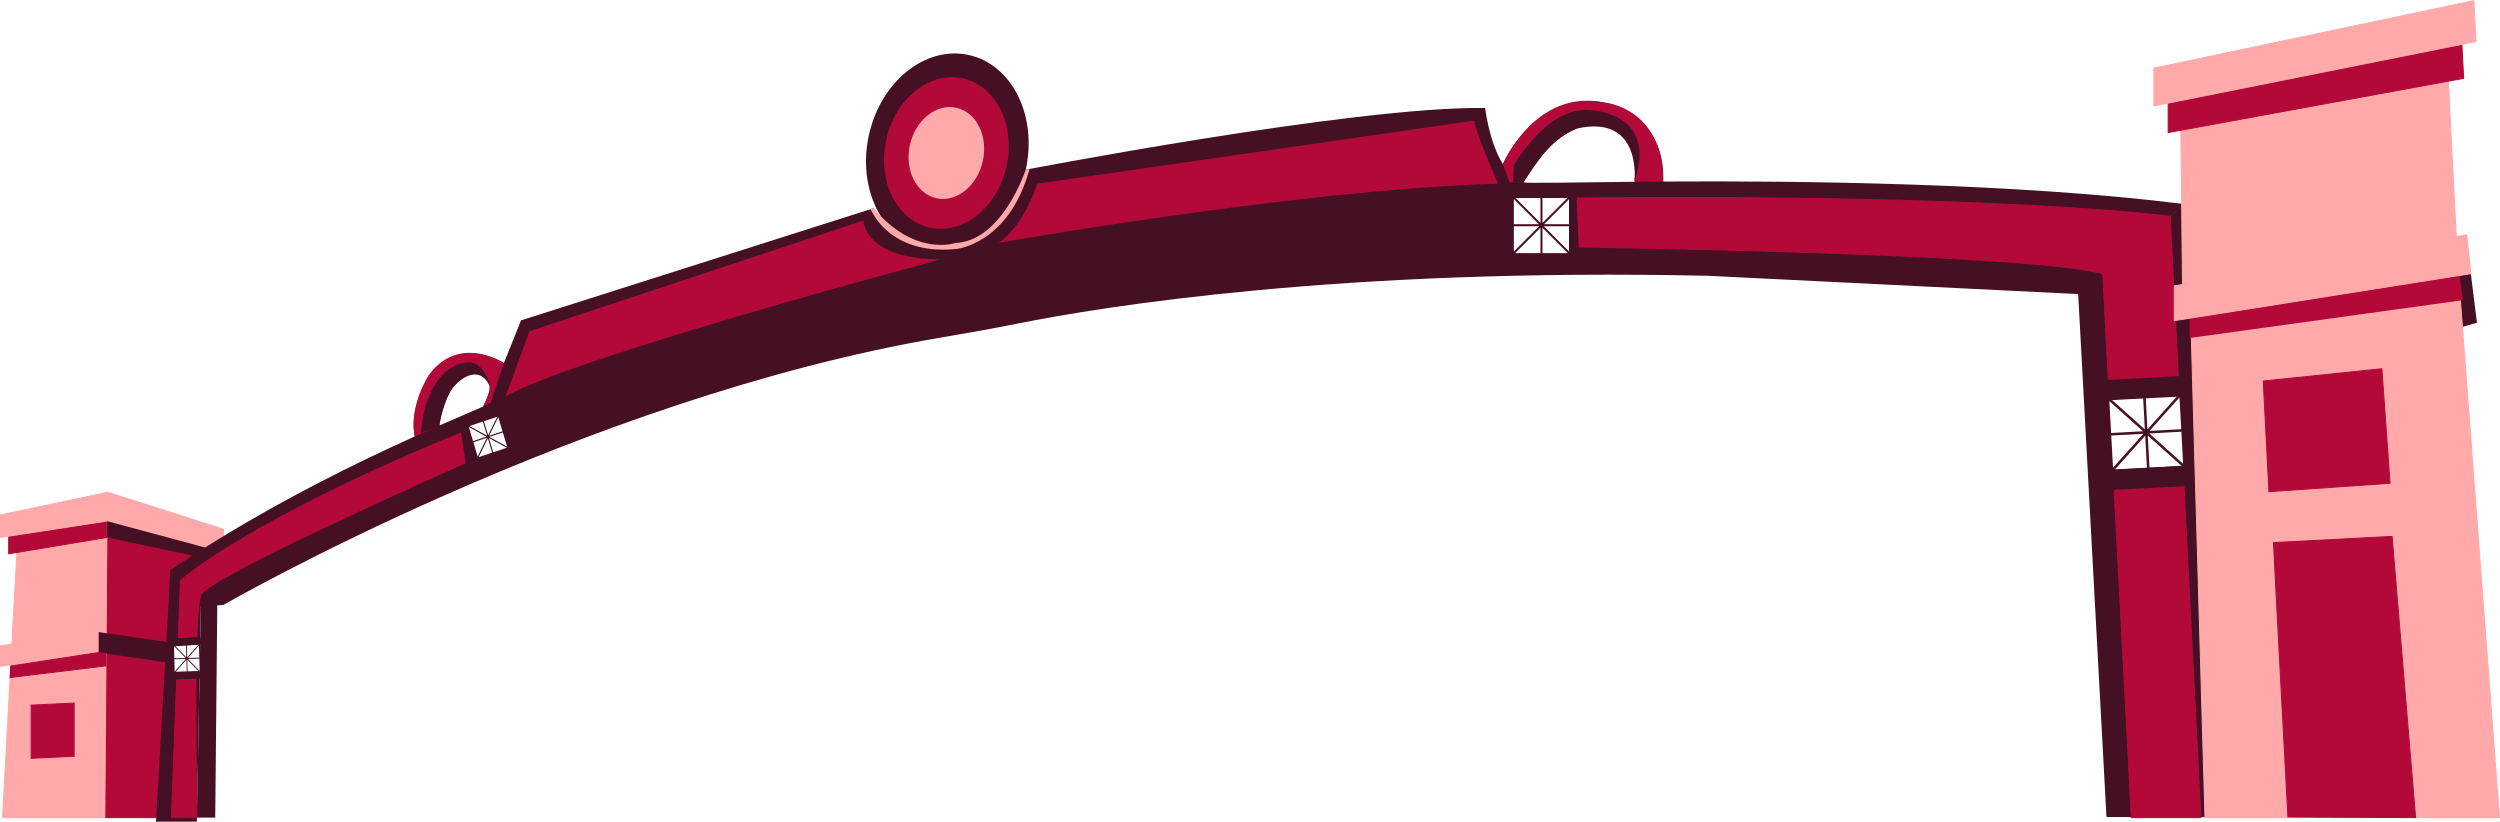
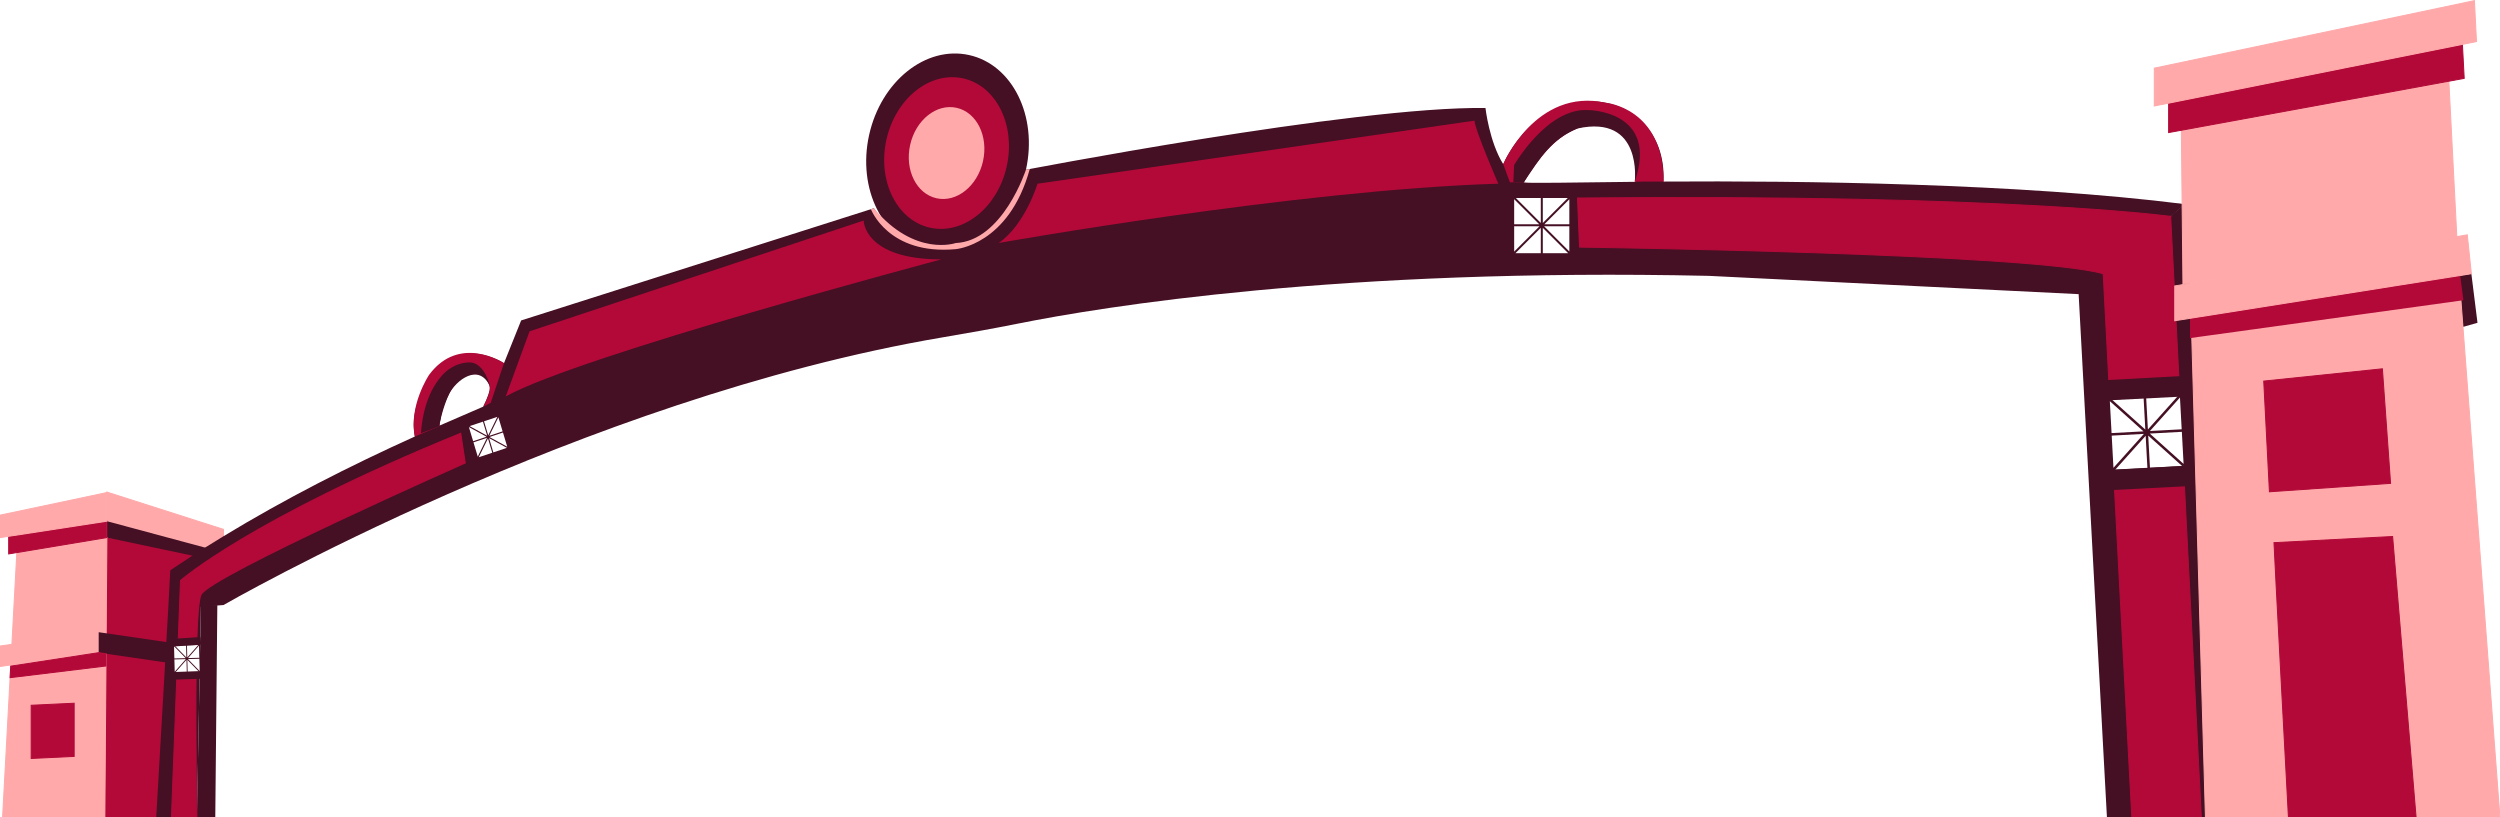
- <svg xmlns="http://www.w3.org/2000/svg" id="Layer_2" data-name="Layer 2" viewBox="0 0 1222.52 401.81">
+ <svg xmlns="http://www.w3.org/2000/svg" viewBox="0 0 1222.255 399.201" data-name="Layer 2" id="Layer_2" style="max-height: 500px" width="1222.255" height="399.201">
  <defs>
    <style>
      .cls-1 {
        fill: none;
      }

      .cls-2, .cls-3, .cls-4, .cls-5, .cls-6, .cls-7 {
        stroke-miterlimit: 10;
      }

      .cls-2, .cls-3, .cls-4, .cls-6, .cls-7 {
        stroke-width: .5px;
      }

      .cls-2, .cls-3, .cls-8 {
        fill: #ffa9aa;
      }

      .cls-2, .cls-4 {
        stroke: #ffa9aa;
      }

      .cls-3 {
        stroke: #000;
      }

      .cls-4 {
        fill: #ffa9aa;
      }

      .cls-5 {
        stroke-width: 1.11px;
      }

      .cls-5, .cls-6, .cls-9 {
        fill: #b20938;
      }

      .cls-5, .cls-6, .cls-7 {
        stroke: #b20938;
      }

      .cls-10 {
        fill: #450f24;
      }

      .cls-11 {
        fill: #450f24;
      }

      .cls-7 {
        fill: #b20938;
      }
    </style>
  </defs>
-   <g id="Layer_1-2" data-name="Layer 1">
-     <polygon class="cls-2" points="109.25 258.81 109.25 270.81 104.25 269.41 99.65 268.12 52.25 254.81 52.25 240.58 109.25 258.81" />
-     <polygon class="cls-6" points="84.25 329.81 84.25 313.81 95.91 313.81 96.04 296.79 96.05 296.09 96.23 272.11 96.25 270.28 96.25 269.81 52.25 262.81 51.91 309.62 51.84 319.61 51.25 399.81 95.25 399.81 95.79 329.81 84.25 329.81" />
-     <path class="cls-10" d="M813.3,88.77c.54-12.84-3.68-21.65-8.94-27.59-8.87-10.01-22.76-13.71-35.76-10.6-21.07,5.05-31.14,24.08-33.68,29.67-6.82-10.97-8.67-27.44-8.67-27.44-64-1-229,31-229,31-8.71,32.46-20.65,34.26-28,35-2.1.21-1.94.54-4,1-23.81,5.31-38-18-38-18l-172.46,54.85-8.39,20.89c-2.54-1.57-20.19-11.56-33.15,3.26,0,0-13.85,15.22-10.43,32.61-31.83,14.35-63.65,30.58-93.57,48.76-3.02,1.82-6.01,3.67-8.99,5.55-.2.12-.41.25-.61.39-1.14.71-2.27,1.43-3.4,2.16-.73.45-1.45.92-2.17,1.38-3.64,2.35-7.26,4.74-10.83,7.15l-1,19-.93,16.1-.57,9.92-4.38,75.98-.12,2h20l.04-2,1.94-103.18,8.02-.6,3-.22s175.09-100.98,351.4-130.84c12.39-2.1,24.76-4.29,37.08-6.76,41-8.21,157.49-27.34,337.75-23.34l182,9,50.77-44.06c-81.08-10.22-188.07-11.48-254.95-11.04ZM97.61,328.07l-5.73-5.85,5.57-.14.16,6ZM97.44,321.59l-5.52.14,5.37-6.09.15,5.94ZM90.97,315.51l.15,5.94-5.67-5.79,5.52-.14ZM85.09,315.94l5.7,5.83-5.55.14-.15-5.97ZM85.26,322.39l5.6-.14-5.44,6.17-.16-6.02ZM85.43,328.78h0s0,0,0,0h0ZM85.71,328.77l5.45-6.17.16,6.03-5.6.15ZM91.41,315.5l5.52-.14-5.37,6.08-.15-5.94ZM91.75,328.62l-.16-6.03,5.76,5.89-5.61.15ZM97.56,328.47l.05-.06v.06s-.05,0-.05,0ZM245.73,210.9l-6.53,2.18,4.46-9.06,2.07,6.88ZM238.7,212.86l-2.07-6.88,6.52-2.18-4.45,9.06ZM238.17,213.03l-8.58-4.7,6.52-2.18,2.07,6.87ZM236.77,181.58c1.23.15,2.34.93,2.76,2.1.8,2.18.97,6.63-3.28,15.13,0,0-12.93,5.58-21.34,9.25,0,0,2.23-28.81,21.86-26.48ZM229.25,208.8l8.63,4.72-6.56,2.19-2.08-6.91ZM232.63,225.79h0s0,0,0,0h0ZM231.49,216.27l6.61-2.21-4.52,9.19-2.1-6.98ZM234.05,223.56l4.52-9.19,2.1,6.98-6.62,2.21ZM241.2,221.18l-2.1-6.99,8.72,4.77-6.62,2.21ZM239.31,213.66l6.59-2.2,2.09,6.95-8.67-4.74ZM249.16,221.45l.06-.1.02.08-.08.02ZM740.28,97.38l12.27,12.27h-12.27v-12.27ZM740.28,110.63h12.39l-12.39,12.39v-12.39ZM740.28,123.78h0s0,0,0,0h0ZM753.3,123.78h-12.39l12.39-12.39v12.39ZM753.3,109.01l-12.2-12.2h12.2v12.2ZM754.28,123.78v-12.4l12.4,12.4h-12.4ZM767.25,123.78h-.12l.12-.12v.12ZM767.25,122.96l-12.33-12.33h12.33v12.33ZM754.28,109.02v-12.21h12.21l-12.21,12.21ZM767.25,109.65h-12.22l12.22-12.22v12.22ZM799.46,88.89c-30.01.31-52.87.81-54.49.27,10.16-22.58,28.28-27.35,28.28-27.35,31.6-6.32,27.33,21.6,26.21,27.08Z" />
-     <polygon class="cls-10" points="104.25 268.81 104.25 273.81 96.23 272.11 94.08 271.66 52.25 262.81 52.25 254.81 100.26 267.73 104.25 268.81" />
-     <path class="cls-10" d="M1079.77,277.37v-.11s-7.85-121.03-7.85-121.03l-1.1-16.87-2.57-39.72-3.53,3-48.47,41.17,13.83,255.7h57.6l-7.91-122.14ZM1067.56,226.8l-16.53-14.83,15.68-.85.85,15.68ZM1066.64,209.88l-15.54.84,14.69-16.38.84,15.54ZM1048.01,194.51l.84,15.51-16.35-14.67,15.51-.84ZM1031.5,196.13l16.45,14.76-15.6.85-.85-15.6ZM1032.41,212.98l15.75-.85-14.89,16.6-.85-15.75ZM1033.32,229.7h0s.01,0,.01,0h-.01ZM1034.12,229.66l14.9-16.61.85,15.76-15.76.85ZM1049.26,194.44l15.53-.84-14.68,16.37-.84-15.53ZM1051.12,228.73l-.85-15.77,16.62,14.91-15.77.85ZM1067.46,227.85l.15-.16v.16s-.15,0-.15,0Z" />
-     <polygon class="cls-10" points="1208.25 133.81 1211.25 157.81 1204.25 159.81 1198.7 135.32 1208.25 133.81" />
-     <polygon class="cls-2" points="51.25 399.81 1.25 399.81 8.25 269.81 52.25 262.81 51.25 399.81" />
-     <polygon class="cls-2" points="48.25 318.81 .25 325.81 .25 315.81 48.25 308.81 48.25 318.81" />
-     <polygon class="cls-3" points="1162.25 112.81 1100.25 122.81 1099.25 67.81 1160.25 54.81 1162.25 112.81" />
-     <polygon class="cls-6" points="36.25 369.81 15.25 370.81 15.25 344.81 36.25 343.81 36.25 369.81" />
-     <ellipse class="cls-10" cx="463.23" cy="74.47" rx="48.73" ry="39.27" transform="translate(290.44 510.68) rotate(-77.52)" />
-     <ellipse class="cls-9" cx="462.75" cy="74.81" rx="37.39" ry="30.13" transform="translate(289.74 510.47) rotate(-77.52)" />
-     <polygon class="cls-4" points="1201.25 117.81 1067.25 138.81 1066.46 62.71 1197.25 39.81 1201.25 117.81" />
-     <polygon class="cls-4" points="1222.25 399.81 1078.25 399.81 1071.25 153.81 1202.25 134.81 1222.25 399.81" />
-     <polygon class="cls-10" points="106.25 295.81 106.25 296.03 105.25 399.81 96.25 399.81 98.23 296.63 98.25 295.81 106.25 295.81" />
-     <polygon class="cls-6" points="1106.75 186.31 1109.53 240.43 1168.75 236.31 1164.75 180.31 1106.75 186.31" />
-     <path class="cls-6" d="M1111.75,265.31c0,2,7.07,134.2,7.07,134.2l62.43.3-11.5-137.5-58,3Z" />
-     <path class="cls-9" d="M247.25,193.81l11.65-31.83,163.35-54.17s0,19,38,19c0,0-177,47-213,67Z" />
-     <path class="cls-9" d="M202.82,213.42l11.82-4.98s2.11-18.13,12.11-24.13c0,0,.43-.43,1.24-.89,6.28-3.56,13.47,2.96,10.88,9.7-.62,1.6-1.46,3.49-2.62,5.69l3.65-1.83,6.5-19.43s-21.71-14.47-36.65,5.76c0,0-10,15-6.93,30.11Z" />
-     <path class="cls-9" d="M738.2,89.16l-3.28-8.91s15.97-37.57,50.15-30.01c0,0,28.28,2.49,28.23,38.53l-14.05.04c2-17.87-3.37-26.4-15-27-15.66-3.02-28.17,8.86-39.28,27.31l-6.77.04Z" />
-     <path class="cls-9" d="M507.25,89.81s-6,20-19,29c0,0,145.55-26,244.28-29,0,0-11.63-26.83-11.63-30.83l-213.65,30.83Z" />
-     <path class="cls-10" d="M744.97,89.16h-5.1l.38-8.41s16-27.94,36-26.94c0,0,35,0,23,35,0,0,4-33-28-26-12.82,5.4-18,14-26.28,26.35Z" />
-     <path class="cls-6" d="M772.25,120.81s221,3,256,13l33-28s-79-11-290.01-9l1.01,24Z" />
-     <path class="cls-10" d="M214.64,208.44s1.7-9.32,5.11-16.13c3-6,14.52-15.6,20-3,0,0-2.74-12.31-10.36-12.14-4.88.11-9.47,2.34-12.84,5.93-5.41,5.77-9.8,15.21-10.74,28.71l8.83-3.37Z" />
+   <g data-name="Layer 1" id="Layer_1-2">
+     <polygon points="109.25 258.81 109.25 270.81 104.25 269.41 99.65 268.12 52.25 254.81 52.25 240.58 109.25 258.81" class="cls-2" />
+     <polygon points="84.25 329.81 84.25 313.81 95.91 313.81 96.04 296.79 96.05 296.09 96.23 272.11 96.25 270.28 96.25 269.81 52.25 262.81 51.91 309.62 51.84 319.61 51.25 399.81 95.25 399.81 95.79 329.81 84.25 329.81" class="cls-6" />
+     <path d="M813.3,88.77c.54-12.84-3.68-21.65-8.94-27.59-8.87-10.01-22.76-13.71-35.76-10.6-21.07,5.05-31.14,24.08-33.68,29.67-6.82-10.97-8.67-27.44-8.67-27.44-64-1-229,31-229,31-8.71,32.46-20.65,34.26-28,35-2.1.21-1.94.54-4,1-23.81,5.31-38-18-38-18l-172.46,54.85-8.39,20.89c-2.54-1.57-20.19-11.56-33.15,3.26,0,0-13.85,15.22-10.43,32.61-31.83,14.35-63.65,30.58-93.57,48.76-3.02,1.82-6.01,3.67-8.99,5.55-.2.12-.41.25-.61.39-1.14.71-2.27,1.43-3.4,2.16-.73.45-1.45.92-2.17,1.38-3.64,2.35-7.26,4.74-10.83,7.15l-1,19-.93,16.1-.57,9.92-4.38,75.98-.12,2h20l.04-2,1.94-103.18,8.02-.6,3-.22s175.09-100.98,351.4-130.84c12.39-2.1,24.76-4.29,37.08-6.76,41-8.21,157.49-27.34,337.75-23.34l182,9,50.77-44.06c-81.08-10.22-188.07-11.48-254.95-11.04ZM97.61,328.07l-5.73-5.85,5.57-.14.16,6ZM97.44,321.59l-5.52.14,5.37-6.09.15,5.94ZM90.97,315.51l.15,5.94-5.67-5.79,5.52-.14ZM85.09,315.94l5.7,5.83-5.55.14-.15-5.97ZM85.26,322.39l5.6-.14-5.44,6.17-.16-6.02ZM85.43,328.78h0s0,0,0,0h0ZM85.71,328.77l5.45-6.17.16,6.03-5.6.15ZM91.41,315.5l5.52-.14-5.37,6.08-.15-5.94ZM91.75,328.62l-.16-6.03,5.76,5.89-5.61.15ZM97.56,328.47l.05-.06v.06s-.05,0-.05,0ZM245.73,210.9l-6.53,2.18,4.46-9.06,2.07,6.88ZM238.7,212.86l-2.07-6.88,6.52-2.18-4.45,9.06ZM238.17,213.03l-8.58-4.7,6.52-2.18,2.07,6.87ZM236.77,181.58c1.23.15,2.34.93,2.76,2.1.8,2.18.97,6.63-3.28,15.13,0,0-12.93,5.58-21.34,9.25,0,0,2.23-28.81,21.86-26.48ZM229.25,208.8l8.63,4.72-6.56,2.19-2.08-6.91ZM232.63,225.79h0s0,0,0,0h0ZM231.49,216.27l6.61-2.21-4.52,9.19-2.1-6.98ZM234.05,223.56l4.52-9.19,2.1,6.98-6.62,2.21ZM241.2,221.18l-2.1-6.99,8.72,4.77-6.62,2.21ZM239.31,213.66l6.59-2.2,2.09,6.95-8.67-4.74ZM249.16,221.45l.06-.1.02.08-.08.02ZM740.28,97.38l12.27,12.27h-12.27v-12.27ZM740.28,110.63h12.39l-12.39,12.39v-12.39ZM740.28,123.78h0s0,0,0,0h0ZM753.3,123.78h-12.39l12.39-12.39v12.39ZM753.3,109.01l-12.2-12.2h12.2v12.2ZM754.28,123.78v-12.4l12.4,12.4h-12.4ZM767.25,123.78h-.12l.12-.12v.12ZM767.25,122.96l-12.33-12.33h12.33v12.33ZM754.28,109.02v-12.21h12.21l-12.21,12.21ZM767.25,109.65h-12.22l12.22-12.22v12.22ZM799.46,88.89c-30.01.31-52.87.81-54.49.27,10.16-22.58,28.28-27.35,28.28-27.35,31.6-6.32,27.33,21.6,26.21,27.08Z" class="cls-10" />
+     <polygon points="104.25 268.81 104.25 273.81 96.23 272.11 94.08 271.66 52.25 262.81 52.25 254.81 100.26 267.73 104.25 268.81" class="cls-10" />
+     <path d="M1079.77,277.37v-.11s-7.85-121.03-7.85-121.03l-1.1-16.87-2.57-39.72-3.53,3-48.47,41.17,13.83,255.7h57.6l-7.91-122.14ZM1067.56,226.8l-16.53-14.83,15.68-.85.85,15.68ZM1066.64,209.88l-15.54.84,14.69-16.38.84,15.54ZM1048.01,194.51l.84,15.51-16.35-14.67,15.51-.84ZM1031.5,196.13l16.45,14.76-15.6.85-.85-15.6ZM1032.41,212.98l15.75-.85-14.89,16.6-.85-15.75ZM1033.32,229.7h0s.01,0,.01,0h-.01ZM1034.12,229.66l14.9-16.61.85,15.76-15.76.85ZM1049.26,194.44l15.53-.84-14.68,16.37-.84-15.53ZM1051.12,228.73l-.85-15.77,16.62,14.91-15.77.85ZM1067.46,227.85l.15-.16v.16s-.15,0-.15,0Z" class="cls-10" />
+     <polygon points="1208.25 133.81 1211.25 157.81 1204.25 159.81 1198.7 135.32 1208.25 133.81" class="cls-10" />
+     <polygon points="51.25 399.81 1.25 399.81 8.25 269.81 52.25 262.81 51.25 399.81" class="cls-2" />
+     <polygon points="48.25 318.81 .25 325.81 .25 315.81 48.25 308.81 48.25 318.81" class="cls-2" />
+     <polygon points="1162.25 112.81 1100.25 122.81 1099.25 67.81 1160.25 54.81 1162.25 112.81" class="cls-3" />
+     <polygon points="36.25 369.81 15.25 370.81 15.25 344.81 36.25 343.81 36.25 369.81" class="cls-6" />
+     <ellipse transform="translate(290.44 510.68) rotate(-77.52)" ry="39.27" rx="48.73" cy="74.47" cx="463.23" class="cls-10" />
+     <ellipse transform="translate(289.74 510.47) rotate(-77.52)" ry="30.13" rx="37.39" cy="74.81" cx="462.75" class="cls-9" />
+     <polygon points="1201.25 117.81 1067.25 138.81 1066.46 62.71 1197.25 39.81 1201.25 117.81" class="cls-4" />
+     <polygon points="1222.25 399.81 1078.25 399.81 1071.25 153.81 1202.25 134.81 1222.25 399.81" class="cls-4" />
+     <polygon points="106.25 295.81 106.25 296.03 105.25 399.81 96.25 399.81 98.23 296.63 98.25 295.81 106.25 295.81" class="cls-10" />
+     <polygon points="1106.75 186.31 1109.53 240.43 1168.75 236.31 1164.75 180.31 1106.75 186.31" class="cls-6" />
+     <path d="M1111.75,265.31c0,2,7.07,134.2,7.07,134.2l62.43.3-11.5-137.5-58,3Z" class="cls-6" />
+     <path d="M247.25,193.81l11.65-31.83,163.35-54.17s0,19,38,19c0,0-177,47-213,67Z" class="cls-9" />
+     <path d="M202.82,213.42l11.82-4.98s2.11-18.13,12.11-24.13c0,0,.43-.43,1.24-.89,6.28-3.56,13.47,2.96,10.88,9.7-.62,1.6-1.46,3.49-2.62,5.69l3.65-1.83,6.5-19.43s-21.71-14.47-36.65,5.76c0,0-10,15-6.93,30.11Z" class="cls-9" />
+     <path d="M738.2,89.16l-3.28-8.91s15.97-37.57,50.15-30.01c0,0,28.28,2.49,28.23,38.53l-14.05.04c2-17.87-3.37-26.4-15-27-15.66-3.02-28.17,8.86-39.28,27.31l-6.77.04Z" class="cls-9" />
+     <path d="M507.25,89.81s-6,20-19,29c0,0,145.55-26,244.28-29,0,0-11.63-26.83-11.63-30.83l-213.65,30.83Z" class="cls-9" />
+     <path d="M744.97,89.16h-5.1l.38-8.41s16-27.94,36-26.94c0,0,35,0,23,35,0,0,4-33-28-26-12.82,5.4-18,14-26.28,26.35Z" class="cls-10" />
+     <path d="M772.25,120.81s221,3,256,13l33-28s-79-11-290.01-9l1.01,24Z" class="cls-6" />
+     <path d="M214.64,208.44s1.7-9.32,5.11-16.13c3-6,14.52-15.6,20-3,0,0-2.74-12.31-10.36-12.14-4.88.11-9.47,2.34-12.84,5.93-5.41,5.77-9.8,15.21-10.74,28.71l8.83-3.37Z" class="cls-10" />
    <g>
-       <path class="cls-6" d="M96.16,314.81c.36-12.21,1-21.53,2.09-24,4-9,129.22-64.46,129.22-64.46l-2.22-14.54c-103,42-137,72-137,72l-1.19,31h9.09Z" />
-       <path class="cls-6" d="M95.88,328.81h-9.35l-2.72,70.9,12.48.1s-.8-39.43-.41-71Z" />
+       <path d="M96.16,314.81c.36-12.21,1-21.53,2.09-24,4-9,129.22-64.46,129.22-64.46l-2.22-14.54c-103,42-137,72-137,72l-1.19,31h9.09Z" class="cls-6" />
+       <path d="M95.88,328.81h-9.35l-2.72,70.9,12.48.1s-.8-39.43-.41-71Z" class="cls-6" />
    </g>
-     <line class="cls-1" x1="215.25" y1="207.81" x2="202.4" y2="213.54" />
-     <line class="cls-1" x1="241.25" y1="197.81" x2="247.25" y2="173.81" />
-     <path class="cls-8" d="M427.25,101.81l-1.46.46s8.46,22.54,41.46,19.54c0,0,26-2,36.21-39.18l-1.88.34s-11.33,34.85-34.33,35.85c0,0-20,7-40-17Z" />
-     <ellipse class="cls-8" cx="462.75" cy="74.81" rx="22.65" ry="18.25" transform="translate(289.74 510.47) rotate(-77.52)" />
-     <polygon class="cls-7" points="1204.75 38.31 1060.25 64.81 1060.25 49.74 1203.75 19.31 1204.75 38.31" />
-     <polygon class="cls-4" points="1210.75 20.31 1053.25 51.81 1053.25 33.32 1209.75 .31 1210.75 20.31" />
-     <polygon class="cls-6" points="52.25 262.81 4.25 270.81 4.25 261.81 52.25 254.81 52.25 262.81" />
+     <line y2="213.54" x2="202.4" y1="207.81" x1="215.25" class="cls-1" />
+     <line y2="173.81" x2="247.25" y1="197.81" x1="241.25" class="cls-1" />
+     <path d="M427.25,101.81l-1.46.46s8.46,22.54,41.46,19.54c0,0,26-2,36.21-39.18l-1.88.34s-11.33,34.85-34.33,35.85c0,0-20,7-40-17Z" class="cls-8" />
+     <ellipse transform="translate(289.74 510.47) rotate(-77.52)" ry="18.25" rx="22.65" cy="74.81" cx="462.75" class="cls-8" />
+     <polygon points="1204.75 38.31 1060.25 64.81 1060.25 49.74 1203.75 19.31 1204.75 38.31" class="cls-7" />
+     <polygon points="1210.75 20.31 1053.25 51.81 1053.25 33.32 1209.75 .31 1210.75 20.31" class="cls-4" />
+     <polygon points="52.25 262.81 4.25 270.81 4.25 261.81 52.25 254.81 52.25 262.81" class="cls-6" />
    <g>
-       <polygon class="cls-6" points="1065.69 192.89 1061.25 105.81 1028.25 133.81 1031.46 194.79 1065.69 192.89" />
-       <polygon class="cls-6" points="1067.53 228.9 1033.35 230.75 1042.25 399.81 1076.25 399.81 1067.53 228.9" />
+       <polygon points="1065.69 192.89 1061.25 105.81 1028.25 133.81 1031.46 194.79 1065.69 192.89" class="cls-6" />
+       <polygon points="1067.53 228.9 1033.35 230.75 1042.25 399.81 1076.25 399.81 1067.53 228.9" class="cls-6" />
    </g>
-     <polygon class="cls-11" points="1068.25 193.81 1029.25 195.81 1030.25 185.81 1067.25 183.81 1068.25 193.81" />
-     <polygon class="cls-11" points="1070.26 237.65 1031.26 239.65 1032.26 229.65 1069.26 227.65 1070.26 237.65" />
-     <polygon class="cls-11" points="98.42 315.16 83.81 316.14 84.13 312.38 97.99 311.41 98.42 315.16" />
-     <polygon class="cls-11" points="98.43 331.85 83.8 332.33 84.24 328.59 98.12 328.09 98.43 331.85" />
-     <polygon class="cls-10" points="84.25 314.34 48.25 309.09 48.25 319.09 84.25 324.34 84.25 314.34" />
-     <polygon class="cls-2" points="52.25 254.81 .25 262.81 .25 251.81 52.25 240.81 52.25 254.81" />
-     <polygon class="cls-6" points="5.24 325.69 4.94 331.31 51.8 325.6 51.84 319.61 48.25 319.09 5.24 325.69" />
-     <polygon class="cls-5" points="1071.25 164.66 1203.75 146.31 1202.25 134.81 1071.25 153.81 1071.25 164.66" />
-     <polygon class="cls-4" points="1208.25 133.81 1071.8 155.45 1063.25 156.81 1063.25 139.81 1206.25 114.81 1208.25 133.81" />
+     <polygon points="1068.25 193.81 1029.25 195.81 1030.25 185.81 1067.25 183.81 1068.25 193.81" class="cls-11" />
+     <polygon points="1070.26 237.65 1031.26 239.65 1032.26 229.65 1069.26 227.65 1070.26 237.65" class="cls-11" />
+     <polygon points="98.42 315.16 83.81 316.14 84.13 312.38 97.99 311.41 98.42 315.16" class="cls-11" />
+     <polygon points="98.43 331.85 83.8 332.33 84.24 328.59 98.12 328.09 98.43 331.85" class="cls-11" />
+     <polygon points="84.25 314.34 48.25 309.09 48.25 319.09 84.25 324.34 84.25 314.34" class="cls-10" />
+     <polygon points="52.25 254.81 .25 262.81 .25 251.81 52.25 240.81 52.25 254.81" class="cls-2" />
+     <polygon points="5.24 325.69 4.94 331.31 51.8 325.6 51.84 319.61 48.25 319.09 5.24 325.69" class="cls-6" />
+     <polygon points="1071.25 164.66 1203.75 146.31 1202.25 134.81 1071.25 153.81 1071.25 164.66" class="cls-5" />
+     <polygon points="1208.25 133.81 1071.8 155.45 1063.25 156.81 1063.25 139.81 1206.25 114.81 1208.25 133.81" class="cls-4" />
  </g>
</svg>
